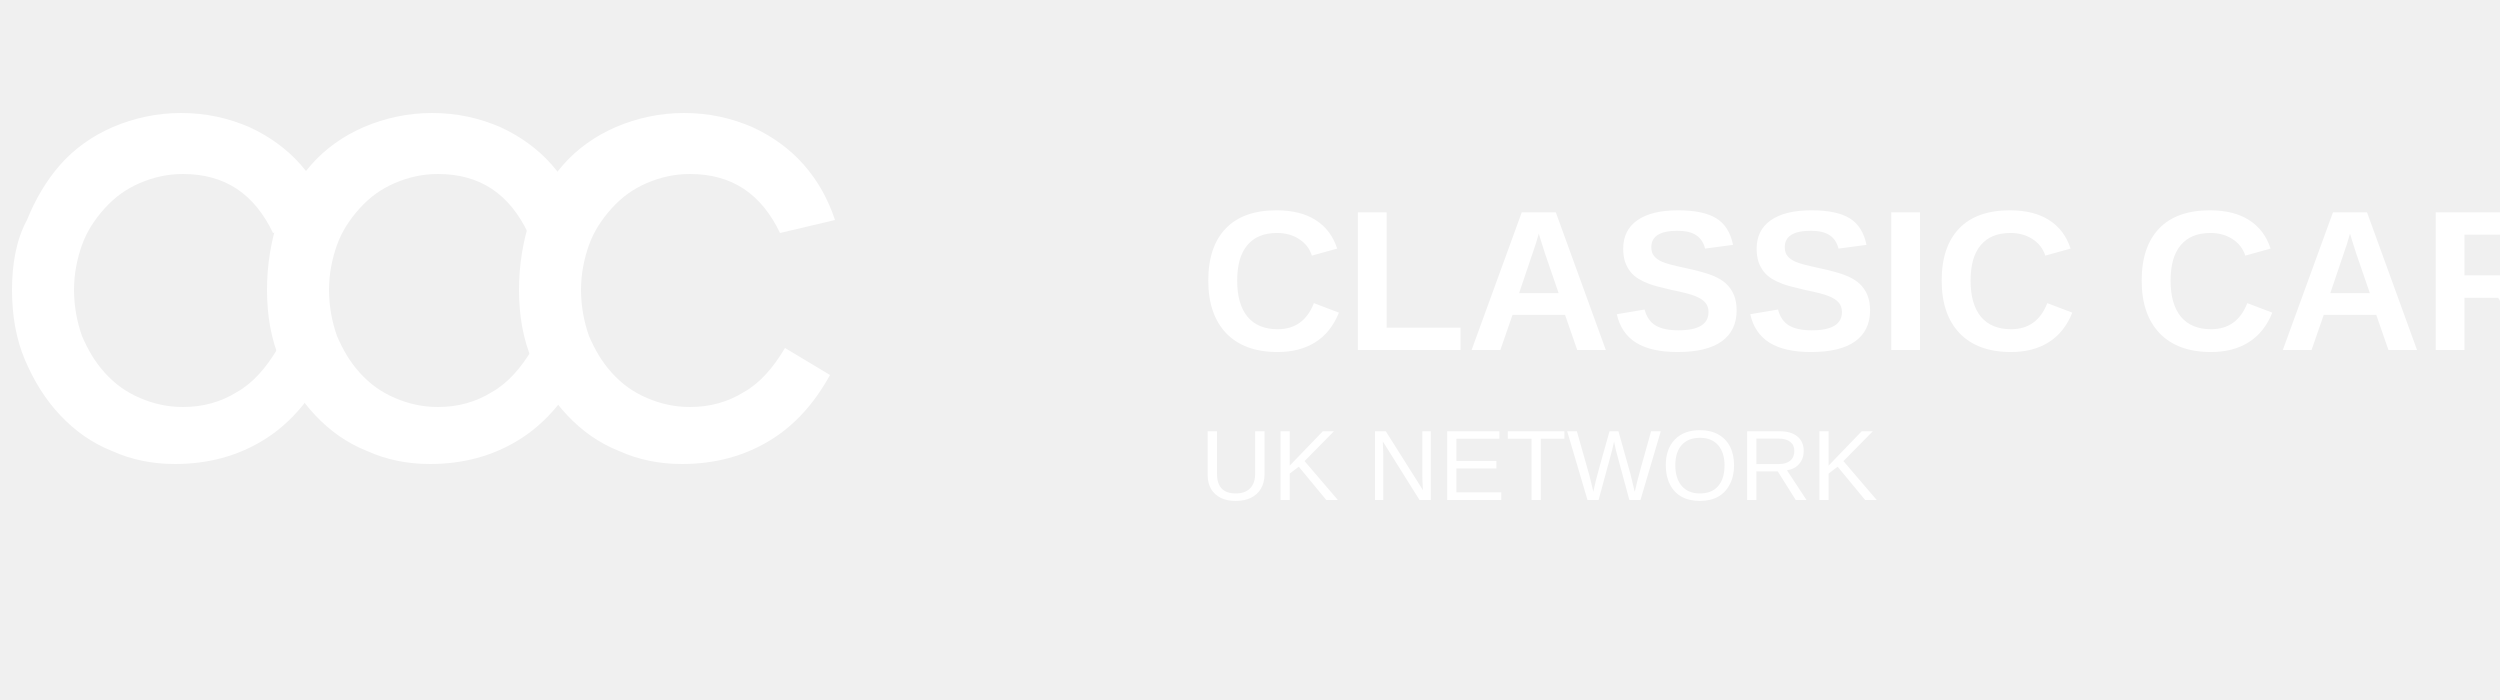
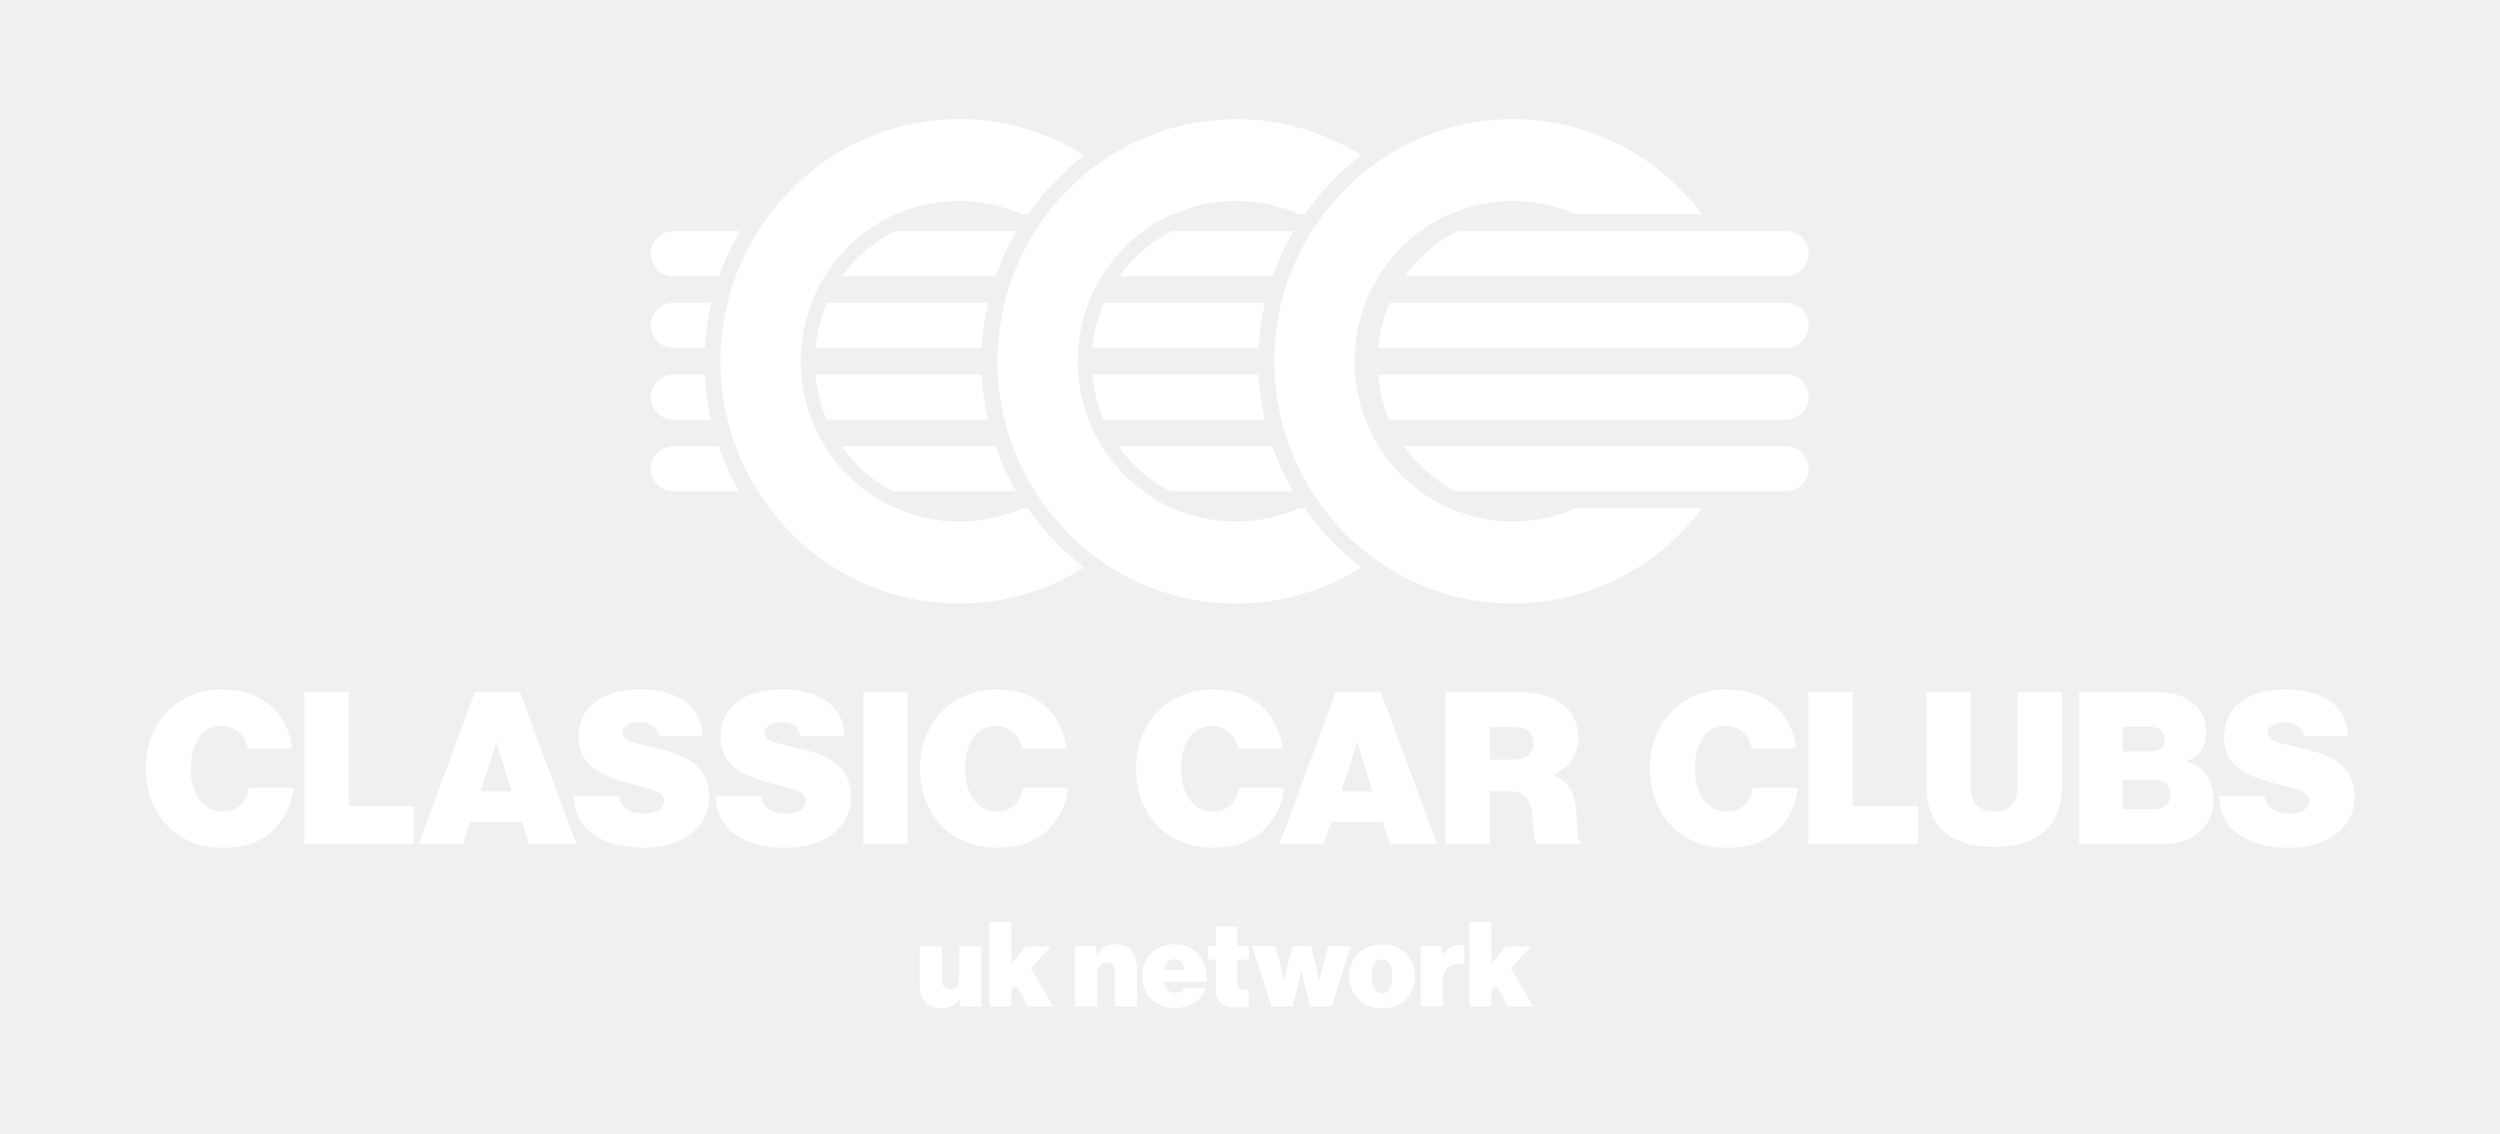
- <svg xmlns="http://www.w3.org/2000/svg" viewBox="0 0 250 70" fill="white">
+ <svg xmlns="http://www.w3.org/2000/svg" id="Layer_1" data-name="Layer 1" viewBox="0 0 529.41 240.09">
+   <defs>
+     <style>
+       .cls-1 {
+         isolation: isolate;
+       }
+ 
+       .cls-2 {
+         fill: #fff;
+       }
+     </style>
+   </defs>
  <g>
-     <path d="M33.2,22c-0.7-2.1-1.7-3.9-3.1-5.5c-1.4-1.6-3.2-2.9-5.2-3.8c-2.1-0.9-4.3-1.4-6.8-1.4c-2.4,0-4.7,0.5-6.8,1.4 c-2.1,0.9-3.9,2.2-5.3,3.8c-1.4,1.6-2.5,3.5-3.3,5.5C1.6,24,1.2,26.5,1.2,29c0,2.5,0.4,4.9,1.3,7c0.9,2.1,2,3.9,3.5,5.5 c1.5,1.6,3.2,2.8,5.2,3.6c2,0.9,4.1,1.3,6.3,1.3c3.3,0,6.2-0.8,8.7-2.3c2.5-1.5,4.5-3.7,6.1-6.6l-4.5-2.7c-1.2,2-2.5,3.5-4.1,4.4 c-1.6,1-3.4,1.5-5.4,1.5c-1.5,0-2.9-0.3-4.3-0.9c-1.4-0.6-2.5-1.4-3.5-2.5c-1-1.1-1.7-2.3-2.3-3.7c-0.5-1.4-0.8-3-0.8-4.6 c0-1.6,0.3-3.1,0.8-4.5c0.5-1.4,1.3-2.6,2.3-3.7c1-1.1,2.1-1.9,3.5-2.5c1.4-0.6,2.8-0.9,4.3-0.9c2.1,0,3.9,0.5,5.4,1.5 c1.5,1,2.7,2.5,3.6,4.4L33.2,22z" />
-     <path d="M58.3,22c-0.7-2.1-1.7-3.9-3.1-5.5c-1.4-1.6-3.2-2.9-5.2-3.8c-2.1-0.9-4.3-1.4-6.8-1.4c-2.4,0-4.7,0.5-6.8,1.4 c-2.1,0.9-3.9,2.2-5.3,3.8c-1.4,1.6-2.5,3.5-3.3,5.5c-0.7,2.1-1.1,4.5-1.1,7c0,2.5,0.4,4.9,1.3,7c0.9,2.1,2,3.9,3.5,5.5 c1.5,1.6,3.2,2.8,5.2,3.6c2,0.9,4.1,1.3,6.3,1.3c3.3,0,6.2-0.8,8.7-2.3c2.5-1.5,4.5-3.7,6.1-6.6l-4.5-2.7c-1.2,2-2.5,3.5-4.1,4.4 c-1.6,1-3.4,1.5-5.4,1.5c-1.5,0-2.9-0.3-4.3-0.9c-1.4-0.6-2.5-1.4-3.5-2.5c-1-1.1-1.7-2.3-2.3-3.7c-0.5-1.4-0.8-3-0.8-4.6 c0-1.6,0.3-3.1,0.8-4.5c0.5-1.4,1.3-2.6,2.3-3.7c1-1.1,2.1-1.9,3.5-2.5c1.4-0.6,2.8-0.9,4.3-0.9c2.1,0,3.9,0.5,5.4,1.5 c1.5,1,2.7,2.5,3.6,4.4L58.3,22z" />
-     <path d="M83.5,22c-0.7-2.1-1.7-3.9-3.1-5.5c-1.4-1.6-3.2-2.9-5.2-3.8c-2.1-0.9-4.3-1.4-6.8-1.4c-2.4,0-4.7,0.5-6.8,1.4 c-2.1,0.9-3.9,2.2-5.3,3.8c-1.4,1.6-2.5,3.5-3.3,5.5c-0.7,2.1-1.1,4.5-1.1,7c0,2.5,0.4,4.9,1.3,7c0.9,2.1,2,3.9,3.5,5.5 c1.5,1.6,3.2,2.8,5.2,3.6c2,0.9,4.1,1.3,6.3,1.3c3.3,0,6.2-0.8,8.7-2.3c2.5-1.5,4.5-3.7,6.1-6.6l-4.5-2.7c-1.2,2-2.5,3.5-4.1,4.4 c-1.6,1-3.4,1.5-5.4,1.5c-1.5,0-2.9-0.3-4.3-0.9c-1.4-0.6-2.5-1.4-3.5-2.5c-1-1.1-1.7-2.3-2.3-3.7c-0.5-1.4-0.8-3-0.8-4.6 c0-1.6,0.3-3.1,0.8-4.5c0.5-1.4,1.3-2.6,2.3-3.7c1-1.1,2.1-1.9,3.5-2.5c1.4-0.6,2.8-0.9,4.3-0.9c2.1,0,3.9,0.5,5.4,1.5 c1.5,1,2.7,2.5,3.6,4.4L83.5,22z" />
+     <g class="cls-1">
+       <g class="cls-1">
+         <path class="cls-2" d="M30.84,162.79c0-9.63,6.61-16.78,16.29-16.78,3.51,0,6.66.9,9,2.52,3.33,2.29,5.26,5.89,5.67,9.99h-9.4c-.23-2.52-2.34-4.77-5.4-4.77-4.45,0-6.61,3.78-6.61,9.04s2.52,9.04,6.71,9.04c3.28,0,5.26-2.16,5.58-5.04h9.49c-.27,3.55-1.89,6.71-4.18,8.91-2.75,2.65-6.17,3.82-10.84,3.82-9.81,0-16.29-7.11-16.29-16.74Z" />
+         <path class="cls-2" d="M64.46,146.6h9.4v24.12h13.77v8.05h-23.17v-32.17Z" />
+         <path class="cls-2" d="M100.55,146.6h9.58l11.92,32.17h-9.99l-1.58-4.72h-10.89l-1.57,4.72h-9.36l11.88-32.17ZM101.72,167.57h6.66l-2.02-6.3c-.5-1.57-1.21-4.14-1.21-4.14h-.09s-.67,2.57-1.21,4.14l-2.11,6.3Z" />
+         <path class="cls-2" d="M121.47,168.51h9.63c.31,2.57,2.29,3.78,5.4,3.78,1.85,0,4.09-.72,4.09-2.66s-2.16-2.43-6.12-3.42c-5.4-1.35-11.92-3.19-11.92-10.03,0-7.38,6.03-10.17,13.27-10.17,6.66,0,12.78,2.79,12.91,9.81h-9.31c-.27-1.75-1.53-2.88-4.09-2.88-2.07,0-3.51.95-3.51,2.25,0,1.89,2.74,2.16,7.56,3.33,5.4,1.3,10.8,3.42,10.8,10.26s-6.25,10.75-13.86,10.75c-8.37,0-14.71-3.6-14.85-11.03Z" />
+         <path class="cls-2" d="M151.53,168.51h9.63c.31,2.57,2.29,3.78,5.4,3.78,1.85,0,4.09-.72,4.09-2.66s-2.16-2.43-6.12-3.42c-5.4-1.35-11.92-3.19-11.92-10.03,0-7.38,6.03-10.17,13.27-10.17,6.66,0,12.78,2.79,12.91,9.81h-9.31c-.27-1.75-1.53-2.88-4.09-2.88-2.07,0-3.51.95-3.51,2.25,0,1.89,2.74,2.16,7.56,3.33,5.4,1.3,10.8,3.42,10.8,10.26s-6.25,10.75-13.86,10.75c-8.37,0-14.71-3.6-14.85-11.03Z" />
+         <path class="cls-2" d="M182.81,146.6h9.4v32.17h-9.4v-32.17Z" />
+         <path class="cls-2" d="M194.82,162.79c0-9.63,6.61-16.78,16.29-16.78,3.51,0,6.66.9,9,2.52,3.33,2.29,5.26,5.89,5.67,9.99h-9.4c-.23-2.52-2.34-4.77-5.4-4.77-4.45,0-6.61,3.78-6.61,9.04s2.52,9.04,6.71,9.04c3.28,0,5.26-2.16,5.58-5.04h9.49c-.27,3.55-1.89,6.71-4.18,8.91-2.75,2.65-6.17,3.82-10.84,3.82-9.81,0-16.29-7.11-16.29-16.74Z" />
+         <path class="cls-2" d="M240.58,162.79c0-9.63,6.61-16.78,16.29-16.78,3.51,0,6.66.9,9,2.52,3.33,2.29,5.26,5.89,5.67,9.99h-9.41c-.23-2.52-2.34-4.77-5.4-4.77-4.45,0-6.61,3.78-6.61,9.04s2.52,9.04,6.71,9.04c3.28,0,5.26-2.16,5.58-5.04h9.49c-.27,3.55-1.89,6.71-4.18,8.91-2.75,2.65-6.17,3.82-10.84,3.82-9.81,0-16.29-7.11-16.29-16.74Z" />
+         <path class="cls-2" d="M282.84,146.6h9.58l11.92,32.17h-9.99l-1.58-4.72h-10.89l-1.58,4.72h-9.36l11.88-32.17ZM284.01,167.57h6.66l-2.02-6.3c-.5-1.57-1.21-4.14-1.21-4.14h-.09s-.67,2.57-1.21,4.14l-2.11,6.3Z" />
+         <path class="cls-2" d="M306.1,146.6h15.97c6.57,0,12.15,3.02,12.15,9.59,0,3.69-1.89,6.3-5.26,7.83v.14c2.61.99,3.96,2.79,4.5,5.31.85,3.87.13,8.51,1.3,8.82v.49h-9.27c-.9-.63-.54-4.59-1.21-7.47-.58-2.47-1.67-3.73-4.41-3.73h-4.37v11.2h-9.4v-32.17ZM315.51,160.86h5.04c2.7,0,4.18-1.17,4.18-3.42,0-2.12-1.35-3.46-4.05-3.46h-5.17v6.88Z" />
+         <path class="cls-2" d="M349.35,162.79c0-9.63,6.62-16.78,16.29-16.78,3.51,0,6.66.9,9,2.52,3.33,2.29,5.26,5.89,5.67,9.99h-9.4c-.23-2.52-2.34-4.77-5.4-4.77-4.45,0-6.61,3.78-6.61,9.04s2.52,9.04,6.71,9.04c3.28,0,5.26-2.16,5.58-5.04h9.5c-.27,3.55-1.89,6.71-4.18,8.91-2.75,2.65-6.17,3.82-10.84,3.82-9.81,0-16.29-7.11-16.29-16.74Z" />
+         <path class="cls-2" d="M382.96,146.6h9.4v24.12h13.77v8.05h-23.17v-32.17Z" />
+         <path class="cls-2" d="M407.94,166.49v-19.89h9.41v20.43c0,2.97,1.62,4.81,5.08,4.81,3.2,0,4.82-2.07,4.82-4.99v-20.25h9.4v19.89c0,7.92-4.72,12.87-14.35,12.87s-14.35-4.81-14.35-12.87Z" />
+         <path class="cls-2" d="M440.29,146.6h16.65c3.15,0,5.49.77,7.2,2.07,1.93,1.48,3.06,3.69,3.06,6.35,0,3.06-1.3,4.99-4,6.16v.13c3.51,1.12,5.54,4.1,5.54,7.74s-1.39,6.07-3.69,7.69c-1.94,1.35-4.46,2.03-7.79,2.03h-16.96v-32.17ZM455.37,159.11c1.8,0,3.01-.86,3.01-2.56s-1.26-2.65-3.06-2.65h-5.8v5.22h5.85ZM456.22,171.39c2.03,0,3.42-1.21,3.42-3.15,0-2.07-1.53-3.11-3.46-3.11h-6.66v6.26h6.7Z" />
+         <path class="cls-2" d="M469.9,168.51h9.63c.32,2.57,2.29,3.78,5.4,3.78,1.84,0,4.09-.72,4.09-2.66s-2.16-2.43-6.12-3.42c-5.4-1.35-11.92-3.19-11.92-10.03,0-7.38,6.03-10.17,13.27-10.17,6.66,0,12.78,2.79,12.91,9.81h-9.31c-.27-1.75-1.53-2.88-4.09-2.88-2.07,0-3.51.95-3.51,2.25,0,1.89,2.74,2.16,7.56,3.33,5.4,1.3,10.8,3.42,10.8,10.26s-6.25,10.75-13.86,10.75c-8.37,0-14.71-3.6-14.85-11.03Z" />
+       </g>
+     </g>
+     <g class="cls-1">
+       <g class="cls-1">
+         <path class="cls-2" d="M203.34,213.12v-1.65h-.07c-.98,1.32-2.22,2.05-3.97,2.05-3.05,0-4.55-2-4.55-4.92v-8.22h4.72v7.1c0,1.32.57,2.02,1.7,2.02,1.22,0,1.95-.88,1.95-2.25v-6.87h4.72v12.75h-4.5Z" />
+         <path class="cls-2" d="M215.16,208.55l-.98,1.08v3.5h-4.65v-17.87h4.65v8.92l3.07-3.8h5.3l-4.25,4.7,4.75,8.05h-5.35l-2.55-4.57Z" />
+         <path class="cls-2" d="M232.11,202.12h.08c1.02-1.4,2.32-2.15,4.1-2.15,2.95,0,4.47,1.97,4.47,4.9v8.25h-4.72v-7.1c0-1.32-.55-2.2-1.77-2.2s-1.92,1.05-1.92,2.42v6.87h-4.72v-12.75h4.5v1.75Z" />
+         <path class="cls-2" d="M241.84,206.72c0-3.85,2.77-6.77,6.8-6.77,2,0,3.52.65,4.7,1.72,1.55,1.42,2.27,3.7,2.22,6.22h-9.1c.27,1.47,1.07,2.37,2.5,2.37.82,0,1.42-.32,1.77-.95h4.57c-.28,1.15-1.17,2.27-2.42,3.07-1.17.75-2.45,1.07-4.07,1.07-4.17,0-6.97-2.85-6.97-6.75ZM246.46,205.4h4.4c-.2-1.42-1-2.28-2.12-2.28-1.3,0-2.02.88-2.27,2.28Z" />
+         <path class="cls-2" d="M255.81,200.37h1.65v-4.12h4.62v4.12h2.42v2.85h-2.42v5.17c0,1.27.9,1.3,2.37,1.2v3.47c-.72.17-1.47.3-2.32.3-3.1,0-4.67-.88-4.67-3.92v-6.22h-1.65v-2.85Z" />
+         <path class="cls-2" d="M265.21,200.37h4.87l1.25,4.62c.27,1,.6,2.55.6,2.55h.05s.33-1.58.6-2.65l1.1-4.52h4l1.1,4.52c.27,1.1.6,2.7.6,2.7h.05s.38-1.6.62-2.6l1.22-4.62h4.77l-4.05,12.75h-4.55l-1.3-5.3c-.25-.97-.52-2.37-.52-2.37h-.05s-.28,1.4-.53,2.37l-1.3,5.3h-4.47l-4.07-12.75Z" />
+         <path class="cls-2" d="M285.71,206.77c0-3.87,2.75-6.77,7-6.77s6.95,2.9,6.95,6.77-2.7,6.75-6.95,6.75-7-2.88-7-6.75ZM294.86,206.77c0-2.15-.75-3.6-2.2-3.6s-2.15,1.45-2.15,3.6.7,3.6,2.15,3.6,2.2-1.45,2.2-3.6Z" />
+         <path class="cls-2" d="M305.34,202.3h.08c1.02-1.6,2.25-2.2,3.87-2.2.38,0,.62.05.77.12v4.02h-.1c-2.77-.47-4.4.78-4.4,3.65v5.22h-4.72v-12.75h4.5v1.92Z" />
+         <path class="cls-2" d="M316.81,208.55l-.98,1.08v3.5h-4.65v-17.87h4.65v8.92l3.07-3.8h5.3l-4.25,4.7,4.75,8.05h-5.35l-2.55-4.57Z" />
+       </g>
+     </g>
  </g>
-   <text x="120" y="35" font-family="Arial, sans-serif" font-size="20" font-weight="bold">
-     CLASSIC CAR CLUBS
-   </text>
-   <text x="120" y="50" font-family="Arial, sans-serif" font-size="10">
-     UK NETWORK
-   </text>
+   <g>
+     <path class="cls-2" d="M217.71,107.64h-1.3c-.54.24-1.13.47-1.83.74l-1.16.44-.03-.05c-2.85.96-5.81,1.51-8.84,1.65-.16,0-.32,0-.48.01h-.32c-.23.01-.47.02-.7.02-4.59,0-9.05-.96-13.23-2.81h-.15l-.31-.14c-12.03-5.47-19.79-17.63-19.79-31s7.77-25.54,19.78-31l.31-.14h.15c4.19-1.85,8.64-2.8,13.22-2.81.23,0,.46,0,.68.01h.32c.16.01.32.01.49.02,3.02.14,5.97.69,8.83,1.65l.03-.05,1.19.44c.69.26,1.29.49,1.83.74h1.3c3.29-4.76,7.31-8.99,11.9-12.49-7.85-4.94-16.99-7.65-26.49-7.65h-.38c-.6,0-1.19.02-1.78.06-.35.01-.69.03-1.04.05l-.52.05c-26.26,1.88-46.83,24.33-46.83,51.14s20.57,49.27,46.83,51.14l.53.05c.33.02.68.03,1.02.05.6.02,1.19.05,1.78.05h.37c9.52,0,18.66-2.72,26.49-7.65-4.59-3.5-8.61-7.71-11.9-12.49h.03Z" />
+     <path class="cls-2" d="M276.35,107.64h-1.3c-.54.24-1.14.47-1.83.74l-1.16.44-.03-.05c-2.85.96-5.81,1.51-8.84,1.65-.16,0-.32,0-.48.01h-.31c-.23.01-.47.02-.7.02-4.59,0-9.05-.96-13.23-2.81h-.15l-.31-.14c-12.03-5.47-19.78-17.63-19.78-31s7.77-25.54,19.78-31l.31-.14h.15c4.19-1.85,8.64-2.8,13.22-2.81.23,0,.46,0,.69.01h.32c.16.01.33.01.49.02,3.02.14,5.98.69,8.83,1.65l.06-.09,1.15.48c.69.25,1.28.49,1.83.74h1.3c3.29-4.76,7.31-8.99,11.9-12.49-7.85-4.94-16.99-7.65-26.49-7.65h-.37c-.6,0-1.19.02-1.78.06-.35.01-.69.03-1.04.05l-.52.05c-26.26,1.88-46.83,24.33-46.83,51.14s20.57,49.27,46.83,51.14l.53.05c.33.02.68.03,1.02.05.6.02,1.19.05,1.78.05h.37c9.52,0,18.66-2.72,26.49-7.65-4.59-3.5-8.61-7.71-11.9-12.49h0Z" />
+     <path class="cls-2" d="M360.42,107.64h-26.75c-.54.24-1.14.47-1.83.74l-1.16.44-.03-.05c-2.85.96-5.81,1.51-8.84,1.65-.16,0-.32,0-.48.01h-.32c-.23.01-.47.02-.7.02-4.59,0-9.05-.96-13.23-2.81h-.15l-.31-.14c-12.03-5.47-19.78-17.63-19.78-31s7.77-25.54,19.78-31l.31-.14h.15c4.19-1.85,8.64-2.8,13.22-2.81.23,0,.46,0,.68.01h.32c.16.01.32.01.49.02,3.02.14,5.98.69,8.83,1.65l.06-.09,1.15.48c.69.25,1.28.49,1.83.74h26.75c-9.52-12.66-24.27-20.14-40.04-20.14h-.37c-.6,0-1.19.02-1.78.06-.35.01-.69.03-1.04.05l-.52.05c-26.26,1.88-46.83,24.33-46.83,51.14s20.57,49.27,46.83,51.14l.53.05c.33.02.68.03,1.02.05.6.02,1.19.05,1.78.05h.37c15.78,0,30.53-7.47,40.05-20.14h.01Z" />
+     <g>
+       <path class="cls-2" d="M378.21,79.31h-86.41c.29,3.34,1.12,6.55,2.39,9.54h84.01c2.64,0,4.78-2.14,4.78-4.78s-2.14-4.78-4.78-4.78h0Z" />
+       <path class="cls-2" d="M378.21,64.13h-83.92c-1.31,2.99-2.15,6.21-2.46,9.54h86.38c2.64,0,4.78-2.14,4.78-4.78s-2.14-4.78-4.78-4.78h0Z" />
+       <path class="cls-2" d="M378.21,48.95h-69.52c-4.52,2.24-8.33,5.55-11.19,9.54h80.72c2.64,0,4.78-2.14,4.78-4.78s-2.14-4.78-4.78-4.78h-.01Z" />
+       <path class="cls-2" d="M382.98,99.27c0-2.64-2.14-4.78-4.78-4.78h-80.87c2.79,3.96,6.5,7.27,10.91,9.54h69.96c2.64,0,4.78-2.14,4.78-4.78h0Z" />
+     </g>
+     <path class="cls-2" d="M231.31,79.31c.29,3.34,1.12,6.55,2.39,9.54h34.13c-.71-3.1-1.16-6.28-1.32-9.54h-35.2Z" />
+     <path class="cls-2" d="M172.67,79.31c.29,3.34,1.12,6.55,2.39,9.54h34.15c-.71-3.1-1.16-6.28-1.32-9.54h-35.22Z" />
+     <path class="cls-2" d="M175.16,64.13c-1.31,2.99-2.15,6.21-2.46,9.54h35.2c.17-3.26.63-6.46,1.36-9.54h-34.1,0Z" />
+     <path class="cls-2" d="M233.78,64.13c-1.31,2.99-2.15,6.21-2.46,9.54h35.2c.17-3.26.63-6.46,1.36-9.54h-34.1Z" />
+     <path class="cls-2" d="M248.18,48.95c-4.52,2.24-8.33,5.55-11.19,9.54h32.52c1.16-3.34,2.66-6.54,4.41-9.54h-25.76.01Z" />
+     <path class="cls-2" d="M189.54,48.95c-4.52,2.24-8.33,5.55-11.19,9.54h32.52c1.16-3.34,2.66-6.54,4.41-9.54h-25.76.01Z" />
+     <path class="cls-2" d="M178.21,94.49c2.79,3.96,6.5,7.27,10.91,9.54h26.06c-1.74-3.02-3.21-6.2-4.36-9.54h-32.6Z" />
+     <path class="cls-2" d="M236.83,94.49c2.79,3.96,6.5,7.27,10.91,9.54h26.06c-1.74-3.02-3.21-6.2-4.36-9.54h-32.6,0Z" />
+     <path class="cls-2" d="M142.6,88.87h7.98c-.71-3.1-1.16-6.28-1.32-9.54h-6.65c-2.64,0-4.78,2.14-4.78,4.78s2.14,4.78,4.78,4.78h0Z" />
+     <path class="cls-2" d="M142.6,73.67h6.67c.17-3.26.63-6.46,1.36-9.54h-8.02c-2.64,0-4.78,2.14-4.78,4.78s2.14,4.78,4.78,4.78h-.01Z" />
+     <path class="cls-2" d="M142.6,58.49h9.66c1.16-3.34,2.66-6.54,4.41-9.54h-14.07c-2.64,0-4.78,2.14-4.78,4.78s2.14,4.78,4.78,4.78h.01Z" />
+     <path class="cls-2" d="M152.17,94.49h-9.58c-2.64,0-4.78,2.14-4.78,4.78s2.14,4.78,4.78,4.78h13.95c-1.74-3.02-3.21-6.2-4.36-9.54h-.01Z" />
+   </g>
</svg>
